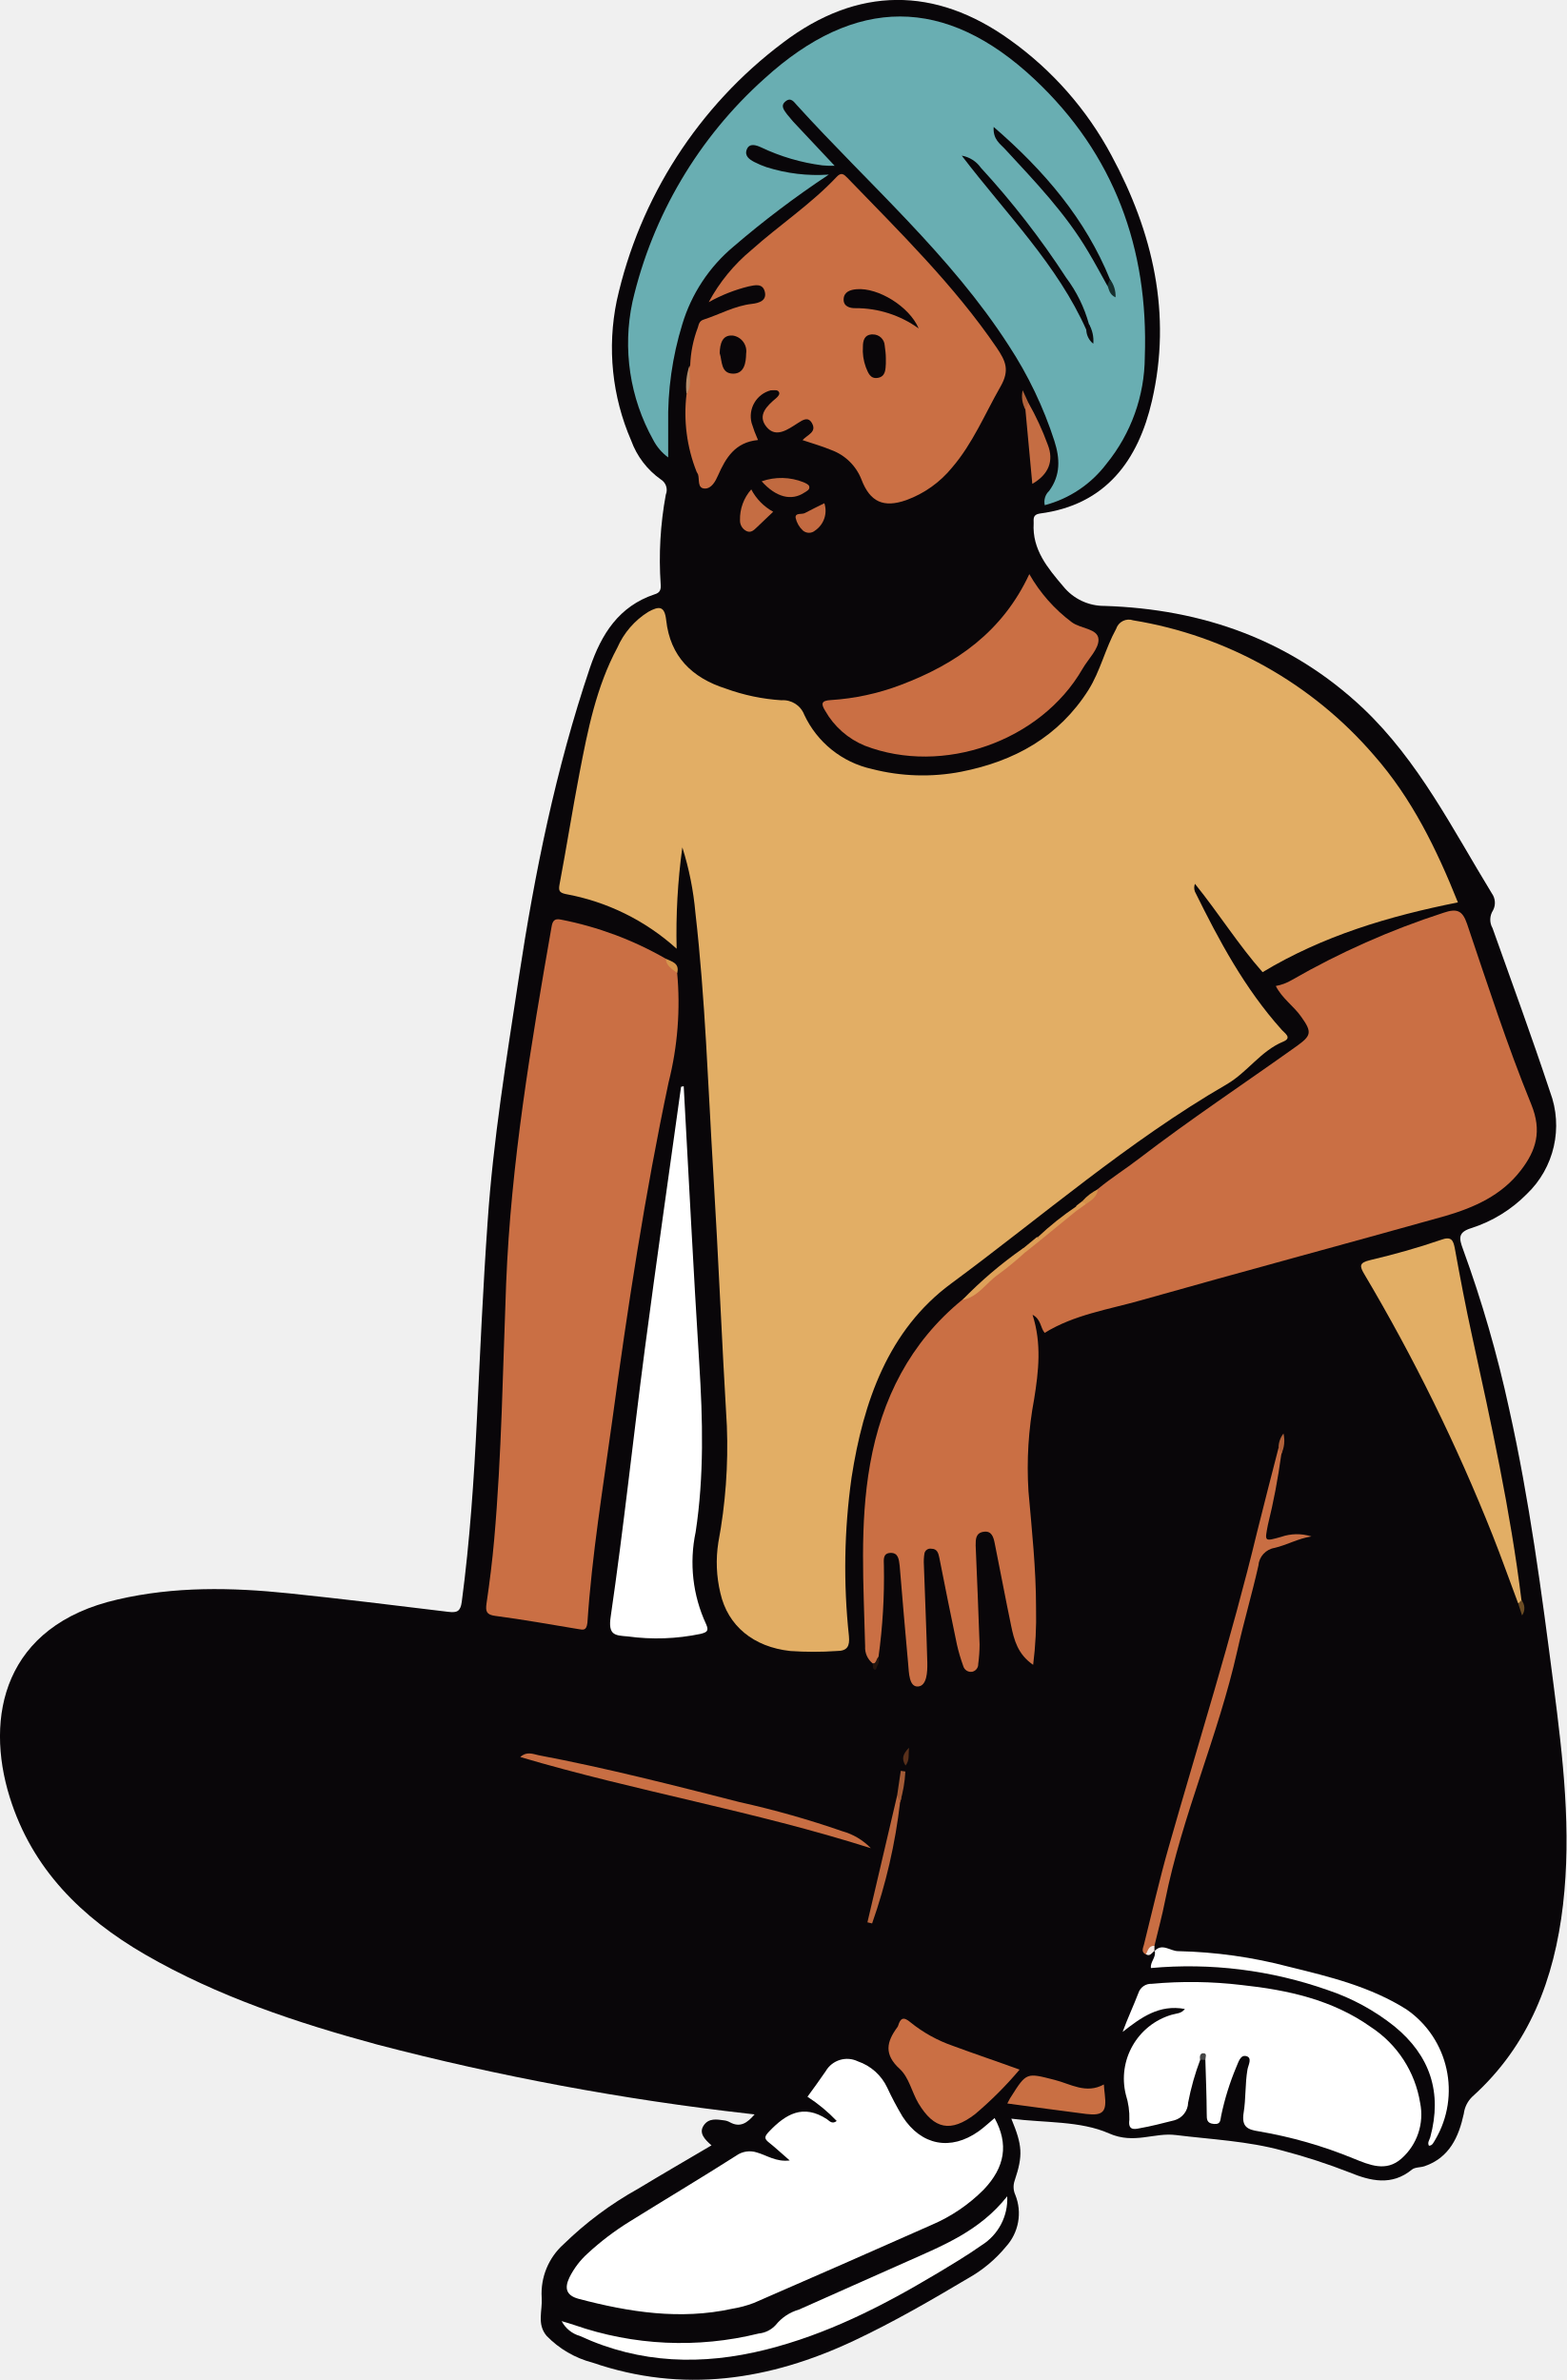
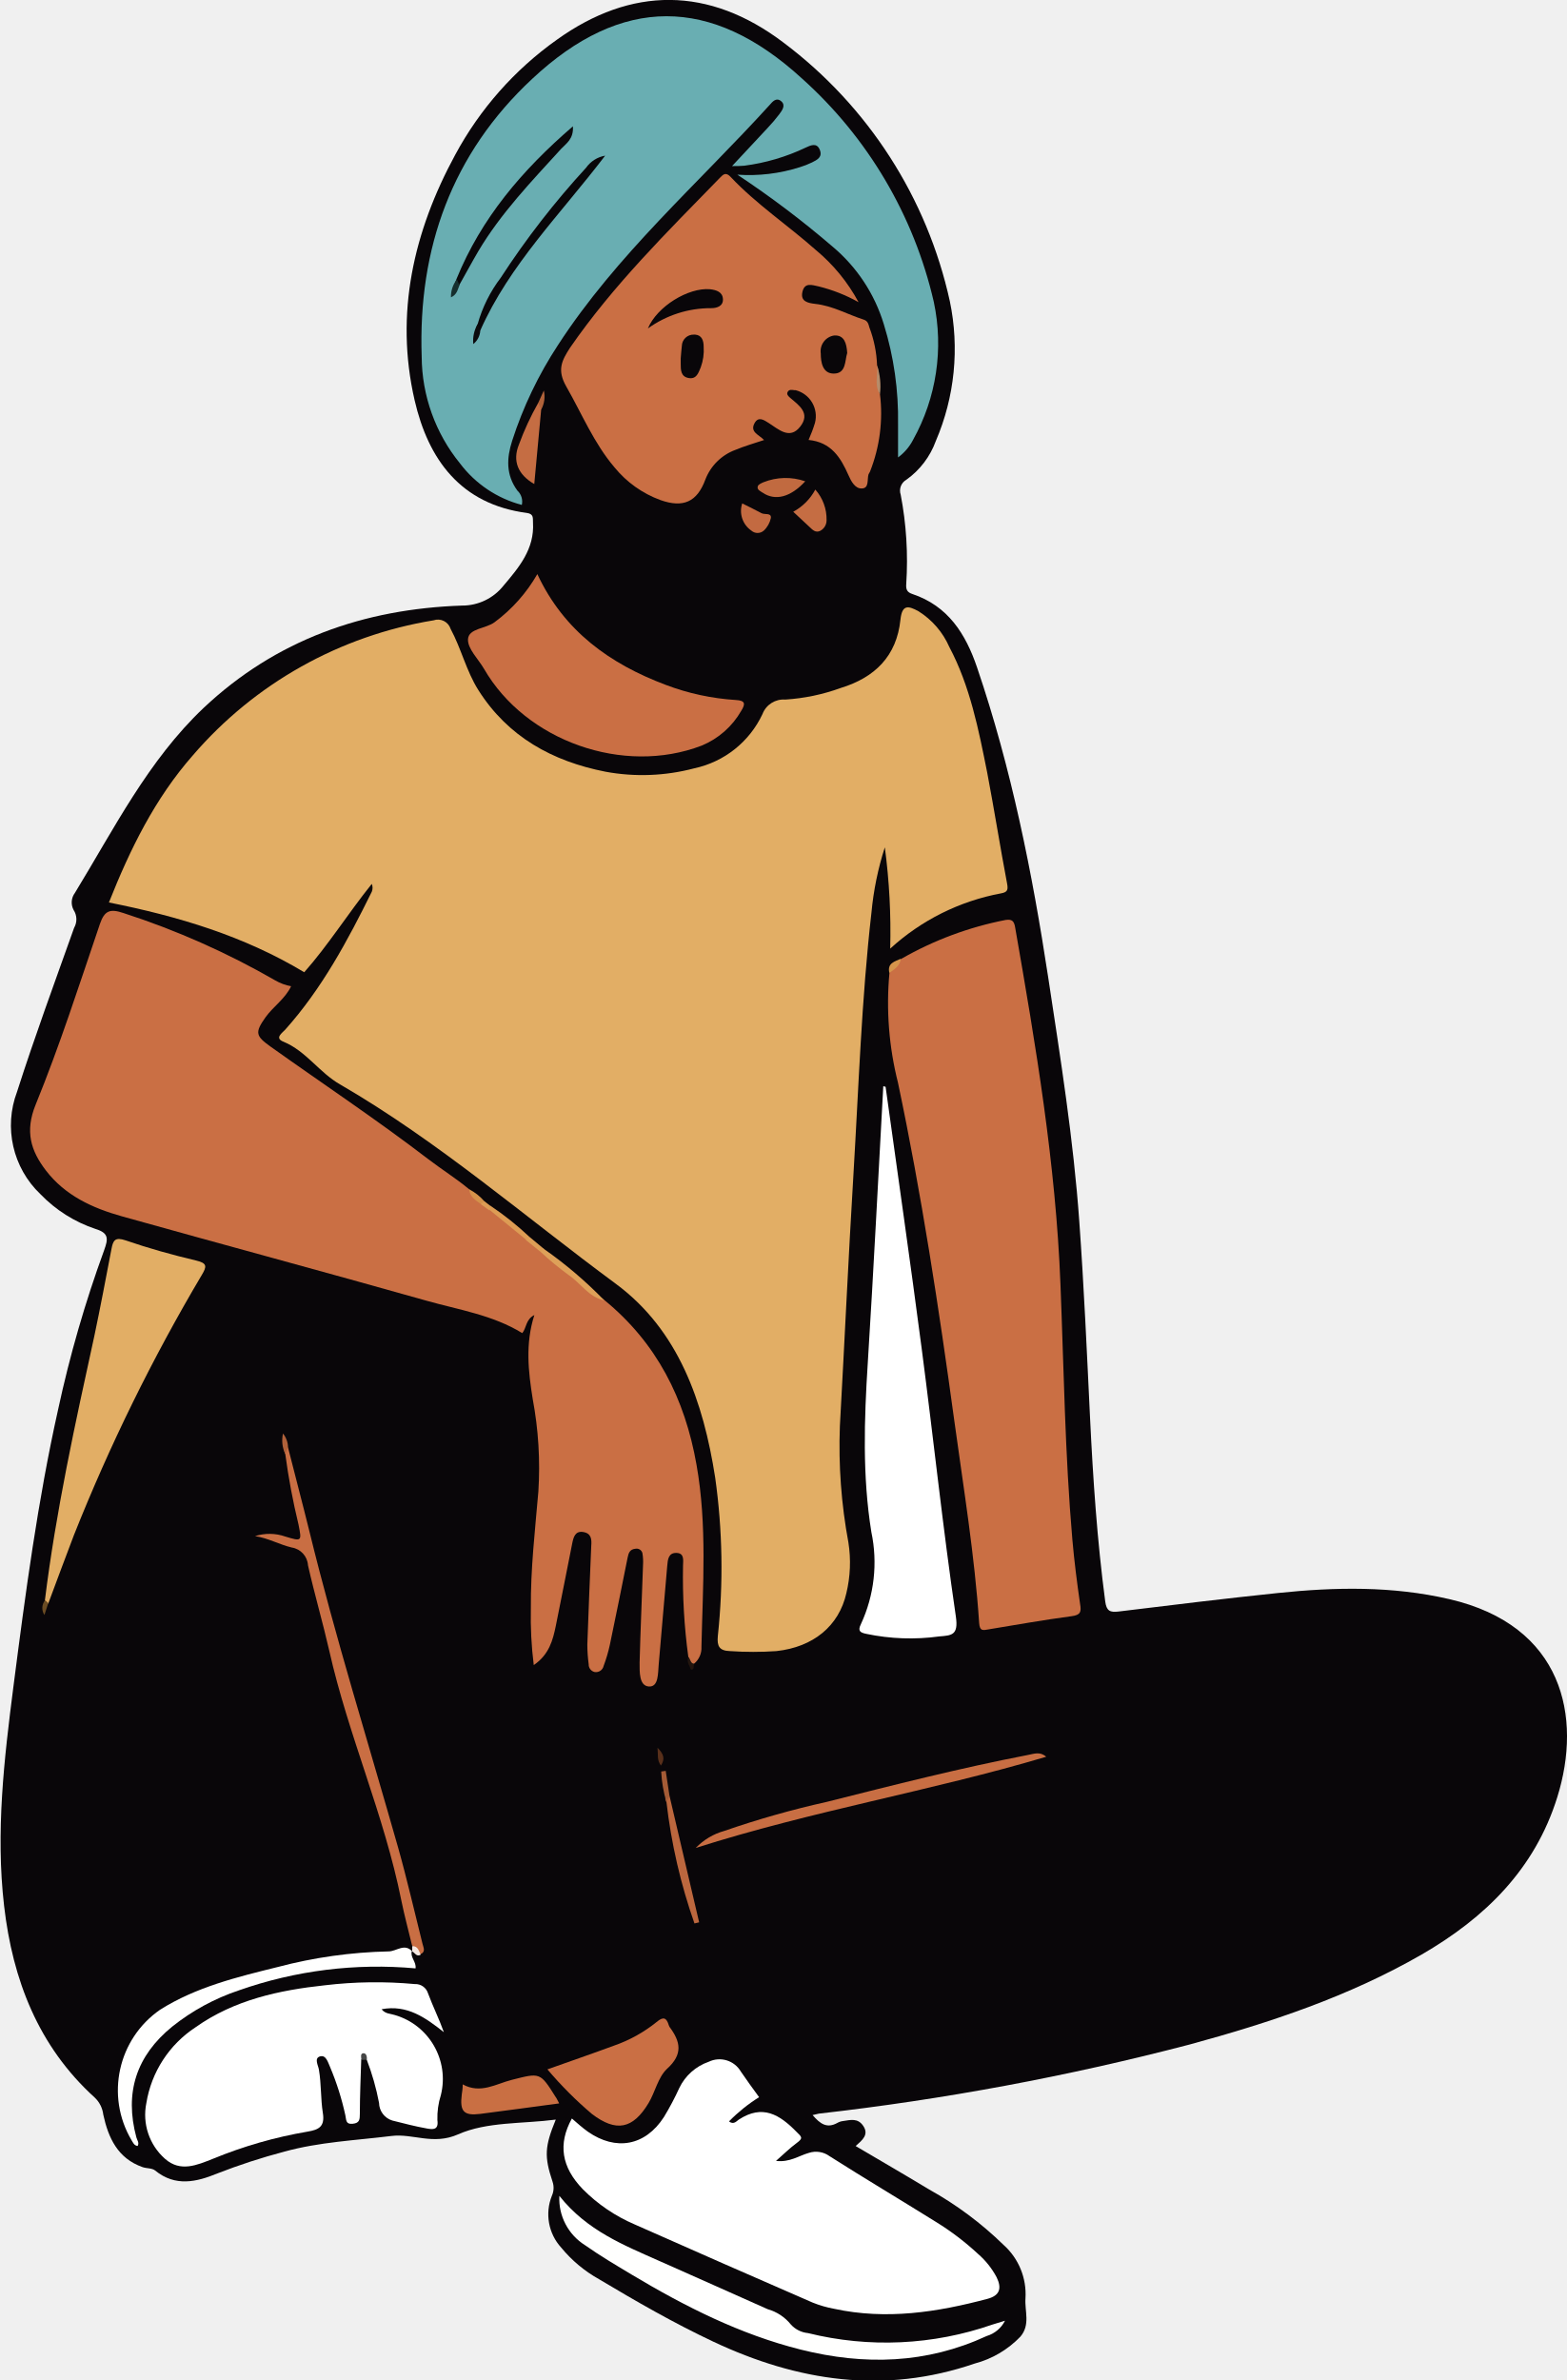
<svg xmlns="http://www.w3.org/2000/svg" id="Capa_1" data-name="Capa 1" viewBox="0 0 183.67 279.04">
  <defs>
    <style>.cls-1{fill:#090609;}.cls-2{fill:#e2ae65;}.cls-3{fill:#ca6f44;}.cls-4{fill:#69aeb2;}.cls-5{fill:#fff;}.cls-6{fill:#fffffe;}.cls-7{fill:#c96e43;}.cls-8{fill:#c86e43;}.cls-9{fill:#c96f43;}.cls-10{fill:#c56d43;}.cls-11{fill:#bc673e;}.cls-12{fill:#c16a40;}.cls-13{fill:#c36a41;}.cls-14{fill:#dea159;}.cls-15{fill:#dd9c54;}.cls-16{fill:#a45b36;}.cls-17{fill:#dd9e56;}.cls-18{fill:#d5954c;}.cls-19{fill:#d4924a;}.cls-20{fill:#59301b;}.cls-21{fill:#b68c6a;}.cls-22{fill:#b0613a;}.cls-23{fill:#6b4c23;}.cls-24{fill:#b0623a;}.cls-25{fill:#f6e9e3;}.cls-26{fill:#23150e;}.cls-27{fill:#454646;}.cls-28{fill:#0b0a0c;}.cls-29{fill:#162f2e;}</style>
  </defs>
  <g id="Grupo_35" data-name="Grupo 35">
-     <path id="Trazado_771" data-name="Trazado 771" class="cls-1" d="M88.47,247.9c-.85,1-1.69,1.59-2.9.92a1.77,1.77,0,0,0-.67-.22c-.87-.12-1.81-.29-2.4.6s.11,1.62.92,2.33c-2.94,1.73-5.8,3.39-8.63,5.1a41,41,0,0,0-8.71,6.49,7.75,7.75,0,0,0-2.57,6.26c.11,1.52-.6,3.09.58,4.49A11.54,11.54,0,0,0,69.46,277c10.6,3.64,20.76,2.09,30.66-2.57,4.61-2.17,9-4.71,13.39-7.32a15.62,15.62,0,0,0,4.43-3.7,5.8,5.8,0,0,0,1.1-6.07,2.25,2.25,0,0,1-.08-1.67c1-3,.91-4.13-.39-7.27,3.91.51,8.07.23,11.46,1.73,2.95,1.3,5.27-.13,7.83.19,4.2.52,8.44.7,12.56,1.84a71.38,71.38,0,0,1,7.82,2.55c2.45,1,4.93,1.6,7.3-.34.37-.3,1-.23,1.49-.4,2.9-1,4-3.42,4.59-6.15a3.34,3.34,0,0,1,1-2c6.67-6,9.62-13.79,10.63-22.48s0-17.2-1.1-25.76c-1.4-10.86-2.83-21.72-5.22-32.42a142.56,142.56,0,0,0-5.4-18.69c-.48-1.29-.62-2,1-2.49A16,16,0,0,0,179,140a11.14,11.14,0,0,0,2.73-12c-2.13-6.43-4.47-12.8-6.74-19.18a2,2,0,0,1,.06-2.09,1.9,1.9,0,0,0-.15-2c-4.6-7.53-8.57-15.51-15.09-21.69-8.49-8-18.8-11.63-30.3-12a6.16,6.16,0,0,1-4.85-2.29c-1.82-2.15-3.66-4.31-3.47-7.41,0-.49-.12-1,.71-1.13,7.77-1,11.56-6.27,13.16-13.22,2.35-10.16.12-19.75-4.76-28.79A39.52,39.52,0,0,0,118.4,4.67C109.66-1.6,100.56-1.64,91.8,5A51.82,51.82,0,0,0,72.31,35.26,27.27,27.27,0,0,0,74,51.65a9.58,9.58,0,0,0,3.46,4.55A1.45,1.45,0,0,1,78.06,58a42.1,42.1,0,0,0-.6,10.51c.06.65-.11,1-.71,1.17-4.19,1.4-6.24,4.66-7.58,8.6-4,11.84-6.47,24-8.35,36.39-1.44,9.5-3,19-3.65,28.58-.54,7.66-.88,15.34-1.25,23-.35,7.2-.83,14.39-1.78,21.55-.15,1.13-.55,1.3-1.57,1.18-6.22-.76-12.45-1.52-18.68-2.17-6.73-.7-13.42-.83-20.1.72C.43,190.58-1.8,201.29,1.14,210.71,3.77,219.15,9.6,224.85,17,229.15c8.52,4.92,17.78,8,27.22,10.56a309.94,309.94,0,0,0,43.46,8.1Z" />
-     <path id="Trazado_772" data-name="Trazado 772" class="cls-2" d="M79.33,111.23A73.75,73.75,0,0,1,80,99.35,35.91,35.91,0,0,1,81.53,107c1.16,10.14,1.48,20.34,2.1,30.52.6,9.89,1,19.79,1.59,29.68a61.13,61.13,0,0,1-1,13.64,15.24,15.24,0,0,0,.24,5.94c.87,3.85,3.88,6.32,8.2,6.79a39.51,39.51,0,0,0,5.44,0c1.26,0,1.54-.57,1.43-1.76a75.51,75.51,0,0,1,.31-18.58c1.38-8.87,4.29-17.29,11.66-22.73,10.69-7.89,20.76-16.67,32.32-23.37,2.43-1.41,4-3.92,6.62-5,1.11-.46.16-1-.2-1.43-4.31-4.81-7.32-10.43-10.14-16.16a1.27,1.27,0,0,1,0-.92c2.79,3.46,5.15,7.23,7.93,10.36,7.08-4.26,14.77-6.56,22.9-8.18-2.49-6.23-5.39-12.19-9.84-17.25a47.29,47.29,0,0,0-28.23-15.82,1.56,1.56,0,0,0-2,1v0c-1.28,2.32-1.85,4.94-3.25,7.17-3.48,5.49-8.69,8.36-14.92,9.58a23.83,23.83,0,0,1-10.46-.32,11.48,11.48,0,0,1-7.94-6.37,2.66,2.66,0,0,0-2.68-1.69,23.4,23.4,0,0,1-6.5-1.36c-4-1.27-6.53-3.79-7-8-.19-1.75-.85-1.69-2.11-1a9.39,9.39,0,0,0-3.62,4.19c-2.47,4.6-3.47,9.67-4.44,14.72-.83,4.32-1.51,8.65-2.33,13-.14.74-.07,1,.7,1.17A26.45,26.45,0,0,1,79.33,111.23Z" />
-     <path id="Trazado_773" data-name="Trazado 773" class="cls-3" d="M103,194.26a68.32,68.32,0,0,0,.63-10.7c0-.6-.18-1.45.76-1.49s1,.77,1.09,1.5c.33,3.86.64,7.71,1,11.56.09,1,.1,2.67,1.15,2.6s1.11-1.72,1.09-2.8c-.1-3.81-.27-7.62-.4-11.43a6,6,0,0,1,.07-1.4.7.7,0,0,1,.81-.52c.67,0,.82.5.93,1.06q1,5.09,2.06,10.16a20.7,20.7,0,0,0,.74,2.52A.93.93,0,0,0,114,196a.9.9,0,0,0,.69-.91,17.47,17.47,0,0,0,.16-2.28c-.13-3.86-.3-7.73-.46-11.6,0-.76,0-1.48.94-1.62s1.15.64,1.29,1.33c.65,3.21,1.25,6.44,1.92,9.65.35,1.7.78,3.38,2.59,4.62a45,45,0,0,0,.34-6.66c0-4.58-.49-9.13-.89-13.69a43.71,43.71,0,0,1,.67-10.83c.52-3.24.89-6.49-.19-9.86,1,.52.91,1.52,1.42,2.12,3.45-2.13,7.45-2.73,11.26-3.81,11.88-3.36,23.81-6.56,35.7-9.89,3.42-1,6.63-2.43,8.87-5.36,1.79-2.32,2.5-4.59,1.22-7.73-2.83-6.93-5.13-14.08-7.53-21.17-.55-1.62-1.23-1.81-2.77-1.29a93.32,93.32,0,0,0-17.79,7.89,5.57,5.57,0,0,1-1.86.69c.74,1.48,2.13,2.37,3,3.64,1.3,1.82,1.14,2.2-.62,3.46-6.14,4.38-12.43,8.55-18.43,13.15-1.57,1.21-3.27,2.27-4.81,3.55a5.35,5.35,0,0,1-1.53,1.47c-.42.24-.68.67-1.11.9a47.52,47.52,0,0,0-4.17,3.33c-.64.48-1.23,1-1.87,1.5-2.49,1.83-4.69,4-7.22,5.79-6.11,5-9.45,11.6-10.81,19.28-1.26,7.09-.75,14.22-.58,21.35a2.38,2.38,0,0,0,.88,2C103,195.2,102.74,194.52,103,194.26Z" />
-     <path id="Trazado_774" data-name="Trazado 774" class="cls-4" d="M97.86,19.44,93.69,15a19,19,0,0,1-1.4-1.58c-.32-.45-.85-1-.2-1.53s1,.08,1.33.43c8.41,9.27,18,17.56,24.84,28.18a46.36,46.36,0,0,1,5.36,11.2c.66,2.06.74,4-.61,5.85a1.76,1.76,0,0,0-.52,1.68,13.33,13.33,0,0,0,7.25-4.87,20,20,0,0,0,4.48-12.5c.45-12.72-3.6-23.81-12.93-32.57-10.46-9.81-21-9.78-31.66-.08A50.36,50.36,0,0,0,74.15,35.39a23.25,23.25,0,0,0,2.43,16.18,5.92,5.92,0,0,0,1.76,2.06c0-1.39,0-2.63,0-3.86A37.52,37.52,0,0,1,80,38a19,19,0,0,1,6-9.09,112,112,0,0,1,11.17-8.44,19.62,19.62,0,0,1-7.3-.87A10.14,10.14,0,0,1,88.45,19c-.58-.3-1.2-.72-.89-1.49s1.11-.49,1.66-.24a23.8,23.8,0,0,0,7.2,2.12A13.11,13.11,0,0,0,97.86,19.44Z" />
-     <path id="Trazado_775" data-name="Trazado 775" class="cls-3" d="M78.05,112.4a40,40,0,0,0-12.27-4.58c-.79-.17-1,.16-1.12.88-2.42,13.85-4.76,27.7-5.32,41.8-.39,10-.52,20.05-1.4,30-.22,2.51-.53,5-.9,7.5-.13.93,0,1.31,1,1.45,3.25.43,6.48,1,9.71,1.54.62.1,1,.24,1.12-.73.53-8,1.83-15.82,2.91-23.7,1.81-13.29,3.83-26.55,6.61-39.67a38.14,38.14,0,0,0,1-12.86C79.17,113.33,78.48,113,78.05,112.4Z" />
-     <path id="Trazado_776" data-name="Trazado 776" class="cls-3" d="M80.49,46.22a18.67,18.67,0,0,0,1.18,9.09,3.07,3.07,0,0,1,.17.31c.19.61-.11,1.65.81,1.66.77,0,1.23-.84,1.54-1.55.91-2.06,2-3.88,4.68-4.14a17.35,17.35,0,0,1-.75-2,3.14,3.14,0,0,1,2.26-3.83l.13,0c.3,0,.63-.08.8.18s-.07.52-.3.73c-1.07.9-2.26,2-1.15,3.37s2.53.3,3.69-.44c.58-.37,1.19-.78,1.64,0,.61,1.06-.52,1.36-1.1,2,1.16.39,2.29.71,3.37,1.16A6,6,0,0,1,101,56.22c1,2.63,2.59,3.36,5.27,2.41a12.41,12.41,0,0,0,5.37-3.83c2.43-2.84,3.83-6.27,5.66-9.47,1.11-1.93.61-3-.45-4.57-5-7.33-11.36-13.55-17.51-19.92-.41-.42-.71-.68-1.25-.1-3,3.19-6.73,5.66-10,8.58a20.63,20.63,0,0,0-5,6.11,18.72,18.72,0,0,1,4.68-1.85c.74-.15,1.65-.4,1.9.63s-.66,1.32-1.52,1.42c-2,.22-3.77,1.23-5.65,1.84-.52.16-.57.56-.68.92a13.89,13.89,0,0,0-.9,4.45C80.41,43.94,81,45.13,80.49,46.22Z" />
-     <path id="Trazado_777" data-name="Trazado 777" class="cls-5" d="M116.61,248.33c-.63.52-1.21,1.08-1.87,1.55-3.27,2.32-6.72,1.68-8.92-1.72a36.81,36.81,0,0,1-1.8-3.4,5.91,5.91,0,0,0-3.44-3.08,2.9,2.9,0,0,0-3.77,1.15c-.68,1-1.41,2-2.14,3a19,19,0,0,1,3.43,2.84c-.56.45-.92-.07-1.15-.21-2.79-1.82-4.83-.6-6.78,1.45-.56.59-.6.83,0,1.3s1.49,1.28,2.42,2.09c-1.61.2-2.68-.61-3.86-.94a2.71,2.71,0,0,0-2.42.38c-4.14,2.64-8.36,5.15-12.53,7.75a32.17,32.17,0,0,0-4.89,3.72A9.46,9.46,0,0,0,66.77,267c-.6,1.24-.42,2.12,1.06,2.52,5.94,1.57,11.92,2.5,18,1.17A13,13,0,0,0,88.4,270q10.45-4.54,20.86-9.16a19.2,19.2,0,0,0,6.07-4.12C117.85,254.08,118.27,251.37,116.61,248.33Z" />
-     <path id="Trazado_778" data-name="Trazado 778" class="cls-5" d="M141.32,241.51c.06,2.11.15,4.21.16,6.32,0,.66,0,1.12.85,1.19s.73-.52.85-1a31.41,31.41,0,0,1,1.77-5.68c.25-.54.46-1.47,1.18-1.27s.22,1.05.13,1.55c-.29,1.69-.18,3.4-.45,5.07s.45,2,1.8,2.2a52.2,52.2,0,0,1,11.1,3.19c1.86.75,3.8,1.6,5.6,0a6.88,6.88,0,0,0,2.19-6.54,13.11,13.11,0,0,0-5.77-8.88c-4.53-3.22-9.78-4.35-15.17-4.93a50.08,50.08,0,0,0-10.53-.14,1.56,1.56,0,0,0-1.56,1.08c-.58,1.51-1.28,3-1.85,4.56,2.14-1.67,4.27-3.26,7.3-2.69-.43.56-1,.51-1.56.68A7.81,7.81,0,0,0,132,245.6a8.84,8.84,0,0,1,.41,2.93c-.17,1.22.53,1.14,1.18,1,1.38-.24,2.74-.6,4.1-.94a2.21,2.21,0,0,0,1.61-2.07,30.42,30.42,0,0,1,1.43-5.06C140.92,241.22,141.12,241.18,141.32,241.51Z" />
-     <path id="Trazado_779" data-name="Trazado 779" class="cls-5" d="M79.85,127.42c-1.42,10.25-2.9,20.5-4.25,30.76-1.37,10.45-2.48,20.94-4,31.36-.33,2.2.51,2.2,2,2.32a25.06,25.06,0,0,0,8.55-.3c.72-.19,1-.33.63-1.15a17.2,17.2,0,0,1-1.22-10.79c1-6.57.84-13.19.42-19.81-.68-10.82-1.22-21.64-1.82-32.46Z" />
-     <path id="Trazado_780" data-name="Trazado 780" class="cls-3" d="M120.68,67.31c-3.13,6.73-8.53,10.53-15.09,13a28,28,0,0,1-8.2,1.77c-1.11.06-1.15.44-.64,1.26a9.47,9.47,0,0,0,4.65,4.09c9.14,3.52,20.61-.51,25.51-9,.67-1.17,1.94-2.36,1.88-3.48-.07-1.27-2.08-1.22-3.13-2A18.41,18.41,0,0,1,120.68,67.31Z" />
-     <path id="Trazado_781" data-name="Trazado 781" class="cls-2" d="M178.38,187.61c-1.29-10.48-3.56-20.77-5.81-31.07-.74-3.37-1.38-6.76-2-10.16-.19-1-.41-1.47-1.67-1-2.7.93-5.48,1.7-8.26,2.36-1.3.31-1.26.69-.66,1.69a217.07,217.07,0,0,1,15,30.52c1.06,2.66,2,5.36,3,8C178.34,188.06,178.48,188,178.38,187.61Z" />
-     <path id="Trazado_782" data-name="Trazado 782" class="cls-6" d="M118.09,257.5c-3.23,4.09-7.56,5.78-11.77,7.66s-8.44,3.74-12.66,5.63a5.36,5.36,0,0,0-2.71,1.8,3.11,3.11,0,0,1-2,1,38,38,0,0,1-21.63-1c-.43-.15-.87-.27-1.47-.45A3.5,3.5,0,0,0,68,273.88c7.06,3.27,14.35,3.46,21.79,1.6,7.11-1.78,13.56-5.05,19.81-8.78,1.85-1.11,3.72-2.21,5.49-3.46A6.4,6.4,0,0,0,118.09,257.5Z" />
-     <path id="Trazado_783" data-name="Trazado 783" class="cls-3" d="M119.54,242.65c-2.75-1-5.29-1.85-7.8-2.78a16.49,16.49,0,0,1-5-2.77c-.81-.69-1.17-.5-1.44.4a.48.48,0,0,1-.08.16c-1.28,1.73-1.62,3.21.3,4.94,1.06,1,1.38,2.67,2.16,4,1.84,3.06,3.8,3.44,6.63,1.28A44,44,0,0,0,119.54,242.65Z" />
-     <path id="Trazado_784" data-name="Trazado 784" class="cls-6" d="M135.38,228.74c.2.75-.55,1.27-.44,2a49,49,0,0,1,20.72,2.58,25.53,25.53,0,0,1,7.82,4.25c4.19,3.43,5.63,7.76,4.21,13-.09.33-.36.62-.16,1,.43,0,.54-.4.73-.68a11.49,11.49,0,0,0-3.36-15.3c-4.23-2.67-9-3.83-13.78-5a55.55,55.55,0,0,0-13-1.83c-.92,0-1.86-1-2.77,0Z" />
-     <path id="Trazado_785" data-name="Trazado 785" class="cls-7" d="M135.35,228.13c.42-1.76.9-3.51,1.25-5.29,2-10,6.23-19.34,8.46-29.28.75-3.36,1.73-6.67,2.48-10a2.27,2.27,0,0,1,1.9-2.08c1.45-.34,2.8-1.12,4.32-1.34a5.63,5.63,0,0,0-3.56.05c-2,.56-1.92.55-1.55-1.4a77.56,77.56,0,0,0,1.57-8.26c.08-.34.34-.75-.32-.78-.84,3.29-1.7,6.56-2.51,9.85-3,12.45-6.88,24.68-10.38,37-1.07,3.75-1.93,7.57-2.88,11.35-.1.42-.4.92.23,1.2C134.82,228.92,135,228.46,135.35,228.13Z" />
-     <path id="Trazado_786" data-name="Trazado 786" class="cls-8" d="M61,206c13.5,4,27.4,6.33,41.1,10.69a7.41,7.41,0,0,0-3.37-2,108.06,108.06,0,0,0-12-3.4c-7.83-2-15.65-4-23.58-5.5C62.45,205.63,61.73,205.32,61,206Z" />
-     <path id="Trazado_787" data-name="Trazado 787" class="cls-9" d="M118.1,246.62c3.23.43,6.24.85,9.25,1.23,2,.24,2.42-.28,2.18-2.28-.05-.34-.07-.69-.11-1.18-2.09,1.15-3.9-.06-5.75-.53-3.33-.85-3.31-.92-5.15,2C118.41,246,118.31,246.24,118.1,246.62Z" />
-     <path id="Trazado_788" data-name="Trazado 788" class="cls-10" d="M120.22,48l.81,8.73c1.92-1.1,2.56-2.7,1.81-4.6a32.61,32.61,0,0,0-2.27-4.91C119.89,47.25,120.14,47.67,120.22,48Z" />
-     <path id="Trazado_789" data-name="Trazado 789" class="cls-11" d="M105.18,210.53l-3.48,14.85.55.13a65.43,65.43,0,0,0,3.28-14.21C105.64,210.94,105.85,210.53,105.18,210.53Z" />
-     <path id="Trazado_790" data-name="Trazado 790" class="cls-10" d="M90.65,60a6.36,6.36,0,0,1-2.57-2.62A5.24,5.24,0,0,0,86.76,61a1.37,1.37,0,0,0,.77,1.27c.53.24.87-.13,1.21-.45Z" />
-     <path id="Trazado_791" data-name="Trazado 791" class="cls-12" d="M89.3,56.43c1.68,1.88,3.49,2.33,5,1.33.28-.18.7-.35.57-.76-.07-.2-.41-.35-.66-.46A7,7,0,0,0,89.3,56.43Z" />
-     <path id="Trazado_792" data-name="Trazado 792" class="cls-13" d="M96.65,59c-.84.42-1.57.77-2.28,1.15-.37.2-1.15-.08-1.09.56a2.89,2.89,0,0,0,.84,1.48,1.1,1.1,0,0,0,1.46,0A2.8,2.8,0,0,0,96.65,59Z" />
-     <path id="Trazado_793" data-name="Trazado 793" class="cls-14" d="M112.82,152.42c1.85-.34,2.78-2,4.22-3a35.5,35.5,0,0,0,3.22-2.66c.06-.31,0-.49-.38-.36A49.19,49.19,0,0,0,112.82,152.42Z" />
-     <path id="Trazado_794" data-name="Trazado 794" class="cls-15" d="M122,145.39l4.25-3.47a.37.37,0,0,0,0-.52l0,0a35.09,35.09,0,0,0-4.58,3.65C121.66,145.25,121.88,145.28,122,145.39Z" />
-     <path id="Trazado_795" data-name="Trazado 795" class="cls-16" d="M105.18,210.53l.35.77a15.69,15.69,0,0,0,.62-3.6l-.54-.08Z" />
-     <path id="Trazado_796" data-name="Trazado 796" class="cls-17" d="M122,145.39l-.41-.37-1.73,1.42.38.36Z" />
-     <path id="Trazado_797" data-name="Trazado 797" class="cls-18" d="M78.05,112.4c.08.85.74,1.23,1.35,1.67C79.69,112.91,78.76,112.74,78.05,112.4Z" />
-     <path id="Trazado_798" data-name="Trazado 798" class="cls-19" d="M127.3,141.18c.65-.44,1.33-.85,1.42-1.75a6,6,0,0,0-1.81,1.38C127,141,127.16,141.06,127.3,141.18Z" />
-     <path id="Trazado_799" data-name="Trazado 799" class="cls-20" d="M106.57,204.91c-.74.78-.89,1.3-.4,2.09C106.67,206.35,106.49,205.78,106.57,204.91Z" />
-     <path id="Trazado_800" data-name="Trazado 800" class="cls-21" d="M80.49,46.22c.71-1.06.23-2.25.35-3.37A7.69,7.69,0,0,0,80.49,46.22Z" />
-     <path id="Trazado_801" data-name="Trazado 801" class="cls-22" d="M149.9,169.71l.32.77a3.64,3.64,0,0,0,.26-2.41A2.71,2.71,0,0,0,149.9,169.71Z" />
-     <path id="Trazado_802" data-name="Trazado 802" class="cls-23" d="M178.38,187.61,178,188l.45,1.4A1.46,1.46,0,0,0,178.38,187.61Z" />
-     <path id="Trazado_803" data-name="Trazado 803" class="cls-24" d="M120.22,48l.35-.78-.67-1.46A3.18,3.18,0,0,0,120.22,48Z" />
-     <path id="Trazado_804" data-name="Trazado 804" class="cls-25" d="M135.35,228.13c-.71,0-.75.57-1,1,.5.3.7-.2,1-.38l0,0Z" />
-     <path id="Trazado_805" data-name="Trazado 805" class="cls-26" d="M103,194.26c-.28.22-.23.73-.67.82,0,.21,0,.53.12.62.32.22.29-.19.38-.33A1.32,1.32,0,0,0,103,194.26Z" />
-     <path id="Trazado_806" data-name="Trazado 806" class="cls-27" d="M141.32,241.51c0-.3.24-.75-.2-.78s-.48.39-.42.76Z" />
-     <path id="Trazado_807" data-name="Trazado 807" class="cls-15" d="M127.3,141.18l-.39-.37-.72.56c0,.19,0,.37.08.55Z" />
-     <path id="Trazado_808" data-name="Trazado 808" class="cls-1" d="M130.14,32.76c-2.89-7.09-7.67-12.71-13.64-17.88-.1,1.5.8,2,1.37,2.64,3.5,3.79,7.07,7.5,9.72,12,.78,1.3,1.5,2.65,2.25,4C130.49,33.46,130.28,33.09,130.14,32.76Z" />
-     <path id="Trazado_809" data-name="Trazado 809" class="cls-1" d="M127.67,38A16.25,16.25,0,0,0,125,32.56a97.73,97.73,0,0,0-10-12.89,3.47,3.47,0,0,0-2.24-1.42c5.24,6.87,11.23,12.8,14.64,20.5C128,38.74,127.85,38.4,127.67,38Z" />
-     <path id="Trazado_810" data-name="Trazado 810" class="cls-28" d="M127.67,38l-.31.71a2.17,2.17,0,0,0,.82,1.59A3.85,3.85,0,0,0,127.67,38Z" />
-     <path id="Trazado_811" data-name="Trazado 811" class="cls-29" d="M130.14,32.75l-.3.69c.18.53.26,1.12.95,1.42A3.21,3.21,0,0,0,130.14,32.75Z" />
-     <path id="Trazado_812" data-name="Trazado 812" class="cls-1" d="M107.71,38.51c-1.09-2.58-4.77-4.82-7.28-4.6-.74.06-1.48.3-1.52,1.16s.74,1.07,1.36,1.06A12.58,12.58,0,0,1,107.71,38.51Z" />
-     <path id="Trazado_813" data-name="Trazado 813" class="cls-1" d="M84.38,41.4c.3.9.1,2.4,1.58,2.41,1.32,0,1.5-1.32,1.52-2.35a1.86,1.86,0,0,0-1.57-2.12h-.06C84.7,39.27,84.41,40.27,84.38,41.4Z" />
-     <path id="Trazado_814" data-name="Trazado 814" class="cls-1" d="M103.86,42c0-.53-.07-1-.13-1.46a1.38,1.38,0,0,0-1.41-1.33h-.15c-.8.06-1,.71-1,1.42a5.81,5.81,0,0,0,.34,2.41c.27.66.51,1.42,1.42,1.26s.89-1,.93-1.67C103.87,42.42,103.86,42.18,103.86,42Z" />
+     <path id="Trazado_771" data-name="Trazado 771" class="cls-1" d="M96,247.81a309.4,309.4,0,0,0,43.46-8.1c9.45-2.57,18.7-5.64,27.23-10.56,7.43-4.3,13.26-10,15.89-18.44,2.94-9.42.7-20.13-12.65-23.22-6.68-1.55-13.38-1.42-20.1-.72-6.24.65-12.46,1.41-18.68,2.17-1,.12-1.42-.05-1.57-1.18-.95-7.16-1.43-14.35-1.78-21.55-.37-7.67-.71-15.35-1.26-23-.68-9.59-2.2-19.08-3.64-28.58-1.88-12.34-4.32-24.55-8.35-36.39-1.34-3.94-3.4-7.2-7.59-8.6-.6-.2-.76-.52-.71-1.17A41.18,41.18,0,0,0,105.6,58a1.47,1.47,0,0,1,.66-1.75,9.58,9.58,0,0,0,3.46-4.55,27.34,27.34,0,0,0,1.64-16.39A51.82,51.82,0,0,0,91.87,5C83.11-1.64,74-1.6,65.27,4.67A39.52,39.52,0,0,0,53.38,18.13c-4.89,9-7.11,18.63-4.77,28.79,1.6,6.95,5.4,12.2,13.16,13.22.84.11.69.64.72,1.13.19,3.1-1.65,5.26-3.47,7.41A6.16,6.16,0,0,1,54.17,71c-11.5.39-21.81,4-30.3,12-6.52,6.18-10.49,14.16-15.09,21.69a1.86,1.86,0,0,0-.15,2,2,2,0,0,1,.06,2.09C6.42,115.16,4.07,121.53,2,128a11.14,11.14,0,0,0,2.73,12,16,16,0,0,0,6.48,4.09c1.6.49,1.46,1.2,1,2.49a141,141,0,0,0-5.4,18.69c-2.39,10.7-3.83,21.56-5.23,32.42-1.1,8.56-2.1,17.11-1.1,25.76s4,16.47,10.63,22.48a3.29,3.29,0,0,1,1,2c.59,2.73,1.7,5.13,4.6,6.15.48.17,1.12.1,1.48.4,2.38,1.94,4.86,1.34,7.3.34a72.25,72.25,0,0,1,7.83-2.55c4.12-1.14,8.36-1.32,12.56-1.84,2.55-.32,4.88,1.11,7.83-.19,3.38-1.5,7.55-1.22,11.45-1.73-1.29,3.14-1.37,4.31-.38,7.27a2.25,2.25,0,0,1-.08,1.67,5.8,5.8,0,0,0,1.1,6.07,15.49,15.49,0,0,0,4.43,3.7c4.37,2.61,8.78,5.15,13.39,7.32,9.9,4.66,20.06,6.21,30.66,2.57a11.46,11.46,0,0,0,5.36-3.16c1.19-1.4.48-3,.59-4.49a7.75,7.75,0,0,0-2.57-6.26,41,41,0,0,0-8.71-6.49c-2.83-1.71-5.7-3.37-8.63-5.1.8-.71,1.56-1.33.91-2.33s-1.52-.72-2.4-.6a1.78,1.78,0,0,0-.66.22c-1.21.67-2,.13-2.9-.92Z" transform="translate(0 0)" />
+     <path id="Trazado_772" data-name="Trazado 772" class="cls-2" d="M117.37,104.74c.77-.14.84-.43.7-1.17-.82-4.32-1.5-8.65-2.33-13-1-5-2-10.12-4.44-14.72a9.39,9.39,0,0,0-3.62-4.19c-1.26-.69-1.92-.75-2.11,1-.44,4.26-3,6.78-7,8a23.32,23.32,0,0,1-6.5,1.36,2.64,2.64,0,0,0-2.67,1.69,11.48,11.48,0,0,1-8,6.37A23.78,23.78,0,0,1,71,90.48c-6.23-1.22-11.45-4.09-14.92-9.58-1.41-2.23-2-4.85-3.25-7.17v0a1.56,1.56,0,0,0-2-1A47.26,47.26,0,0,0,22.61,88.56c-4.45,5.06-7.36,11-9.84,17.25,8.12,1.62,15.82,3.92,22.9,8.18,2.78-3.13,5.14-6.9,7.92-10.36a1.22,1.22,0,0,1,0,.92c-2.83,5.73-5.84,11.35-10.14,16.16-.36.4-1.31,1-.2,1.43,2.66,1.11,4.19,3.62,6.62,5,11.55,6.7,21.63,15.48,32.32,23.37,7.37,5.44,10.28,13.86,11.66,22.73a75.51,75.51,0,0,1,.31,18.58c-.11,1.19.17,1.72,1.43,1.76a39.51,39.51,0,0,0,5.44,0c4.32-.47,7.33-2.94,8.2-6.79a15.24,15.24,0,0,0,.24-5.94,61.73,61.73,0,0,1-1-13.64c.55-9.89,1-19.79,1.6-29.68.61-10.18.94-20.38,2.1-30.52a35.91,35.91,0,0,1,1.57-7.67,74.92,74.92,0,0,1,.63,11.88A26.4,26.4,0,0,1,117.37,104.74Z" transform="translate(0 0)" />
+     <path id="Trazado_773" data-name="Trazado 773" class="cls-3" d="M81.36,195.07a2.38,2.38,0,0,0,.88-2c.16-7.13.68-14.26-.58-21.35C80.3,164,77,157.44,70.85,152.42c-2.53-1.78-4.74-4-7.22-5.79-.65-.48-1.24-1-1.87-1.5a46.22,46.22,0,0,0-4.18-3.33c-.42-.23-.68-.66-1.1-.9A5.35,5.35,0,0,1,55,139.43c-1.54-1.28-3.24-2.34-4.82-3.55-6-4.6-12.28-8.77-18.43-13.15-1.76-1.26-1.91-1.64-.62-3.46.91-1.27,2.3-2.16,3-3.64a5.7,5.7,0,0,1-1.87-.69,93,93,0,0,0-17.78-7.89c-1.55-.52-2.22-.33-2.77,1.29-2.41,7.09-4.7,14.24-7.53,21.17-1.28,3.14-.57,5.41,1.21,7.73,2.25,2.93,5.45,4.4,8.88,5.36,11.89,3.33,23.82,6.53,35.7,9.89,3.81,1.08,7.81,1.68,11.26,3.81.51-.6.39-1.6,1.42-2.12-1.08,3.37-.71,6.62-.19,9.86a43.7,43.7,0,0,1,.66,10.83c-.39,4.56-.92,9.11-.88,13.69a45,45,0,0,0,.34,6.66c1.81-1.24,2.24-2.92,2.59-4.62.66-3.21,1.27-6.44,1.92-9.65.14-.69.33-1.49,1.29-1.33s1,.86.94,1.62c-.16,3.87-.33,7.74-.46,11.6a17.47,17.47,0,0,0,.16,2.28.9.9,0,0,0,.68.91.92.92,0,0,0,1.07-.71,17.66,17.66,0,0,0,.74-2.52c.71-3.38,1.39-6.77,2.07-10.16.11-.56.26-1,.93-1.06a.7.7,0,0,1,.81.52,6,6,0,0,1,.07,1.4c-.13,3.81-.3,7.62-.4,11.43,0,1.08-.07,2.73,1.09,2.8s1.05-1.57,1.15-2.6c.34-3.85.66-7.7,1-11.56.06-.73.14-1.53,1.09-1.5s.77.89.76,1.49a69.55,69.55,0,0,0,.62,10.7C80.93,194.52,80.66,195.2,81.36,195.07Z" transform="translate(0 0)" />
+     <path id="Trazado_774" data-name="Trazado 774" class="cls-4" d="M87.25,19.43a23.8,23.8,0,0,0,7.2-2.12c.55-.25,1.3-.64,1.66.24s-.31,1.19-.9,1.49a9.6,9.6,0,0,1-1.46.57,19.64,19.64,0,0,1-7.3.87,112,112,0,0,1,11.17,8.44,19.08,19.08,0,0,1,6,9.09,37.52,37.52,0,0,1,1.67,11.76c0,1.23,0,2.47,0,3.86a5.92,5.92,0,0,0,1.76-2.06,23.25,23.25,0,0,0,2.43-16.18A50.31,50.31,0,0,0,94,9.18C83.4-.52,72.84-.55,62.38,9.26,53,18,49,29.11,49.44,41.83a20,20,0,0,0,4.49,12.5,13.33,13.33,0,0,0,7.25,4.87,1.76,1.76,0,0,0-.52-1.68c-1.35-1.85-1.27-3.79-.61-5.85a46.36,46.36,0,0,1,5.36-11.2C72.3,29.85,81.83,21.56,90.25,12.29c.31-.35.75-.91,1.33-.43s.12,1.08-.21,1.53A18.92,18.92,0,0,1,90,15l-4.17,4.47A13.15,13.15,0,0,0,87.25,19.43Z" transform="translate(0 0)" />
+     <path id="Trazado_775" data-name="Trazado 775" class="cls-3" d="M104.28,114.07a38.14,38.14,0,0,0,1,12.86c2.77,13.12,4.79,26.38,6.61,39.67,1.08,7.88,2.38,15.75,2.91,23.7.07,1,.5.83,1.12.73,3.23-.53,6.46-1.11,9.71-1.54,1.08-.14,1.16-.52,1-1.45-.36-2.49-.68-5-.9-7.5-.87-10-1-20-1.4-30-.55-14.1-2.89-27.95-5.31-41.8-.12-.72-.34-1-1.12-.88a39.89,39.89,0,0,0-12.27,4.58C105.19,113,104.5,113.33,104.28,114.07Z" transform="translate(0 0)" />
+     <path id="Trazado_776" data-name="Trazado 776" class="cls-3" d="M102.83,42.84a13.89,13.89,0,0,0-.9-4.45c-.11-.36-.16-.76-.68-.92-1.89-.61-3.64-1.62-5.66-1.84-.85-.1-1.78-.27-1.51-1.42s1.15-.78,1.9-.63a18.72,18.72,0,0,1,4.68,1.85,20.63,20.63,0,0,0-5-6.11c-3.29-2.92-7-5.39-10-8.58-.55-.58-.85-.32-1.25.1C78.21,27.21,71.9,33.43,66.84,40.76c-1,1.54-1.55,2.64-.44,4.57,1.83,3.2,3.23,6.63,5.65,9.47a12.49,12.49,0,0,0,5.38,3.83c2.68.95,4.3.22,5.27-2.41a6,6,0,0,1,3.51-3.47c1.07-.45,2.21-.77,3.37-1.16-.59-.63-1.71-.93-1.1-2,.44-.78,1.06-.37,1.64,0,1.16.74,2.46,2,3.69.44s-.08-2.47-1.15-3.37c-.24-.21-.48-.43-.3-.73s.5-.22.8-.18l.13,0a3.14,3.14,0,0,1,2.26,3.83,17.35,17.35,0,0,1-.75,2c2.66.26,3.77,2.08,4.68,4.14.31.71.77,1.56,1.53,1.55.93,0,.63-1.05.82-1.66a3.07,3.07,0,0,1,.17-.31,18.55,18.55,0,0,0,1.17-9.09C102.68,45.13,103.25,43.94,102.83,42.84Z" transform="translate(0 0)" />
+     <path id="Trazado_777" data-name="Trazado 777" class="cls-5" d="M68.34,256.68a19.2,19.2,0,0,0,6.07,4.12q10.41,4.62,20.86,9.16a13,13,0,0,0,2.52.73c6.13,1.33,12.11.4,18-1.17,1.48-.4,1.66-1.28,1.06-2.52a9.49,9.49,0,0,0-2.18-2.74,31.6,31.6,0,0,0-4.88-3.72c-4.17-2.6-8.39-5.11-12.54-7.75a2.69,2.69,0,0,0-2.41-.38c-1.18.33-2.25,1.14-3.86.94.93-.81,1.63-1.51,2.42-2.09s.61-.71,0-1.3c-2-2.05-4-3.27-6.78-1.45-.23.14-.59.66-1.15.21A19,19,0,0,1,89,245.88c-.73-1-1.46-2-2.14-3a2.9,2.9,0,0,0-3.77-1.15,6,6,0,0,0-3.45,3.08,32.53,32.53,0,0,1-1.8,3.4c-2.19,3.4-5.64,4-8.91,1.72-.66-.47-1.25-1-1.88-1.55C65.4,251.37,65.82,254.08,68.34,256.68Z" transform="translate(0 0)" />
+     <path id="Trazado_778" data-name="Trazado 778" class="cls-5" d="M43,241.49a29.52,29.52,0,0,1,1.44,5.06A2.2,2.2,0,0,0,46,248.62c1.36.34,2.72.7,4.09.94.66.11,1.36.19,1.19-1a8.84,8.84,0,0,1,.41-2.93,7.81,7.81,0,0,0-5.4-9.38c-.5-.17-1.12-.12-1.55-.68,3-.57,5.16,1,7.3,2.69-.57-1.59-1.28-3-1.86-4.56a1.54,1.54,0,0,0-1.55-1.08,50.08,50.08,0,0,0-10.53.14c-5.39.58-10.64,1.71-15.18,4.93a13.13,13.13,0,0,0-5.76,8.88,6.88,6.88,0,0,0,2.19,6.54c1.8,1.59,3.74.74,5.6,0a52.2,52.2,0,0,1,11.1-3.19c1.35-.22,2.06-.6,1.8-2.2s-.17-3.38-.46-5.07c-.08-.5-.59-1.34.13-1.55s.94.73,1.19,1.27A32.23,32.23,0,0,1,40.49,248c.12.49,0,1.08.85,1s.84-.53.85-1.19c0-2.11.1-4.21.16-6.32C42.55,241.18,42.75,241.22,43,241.49Z" transform="translate(0 0)" />
+     <path id="Trazado_779" data-name="Trazado 779" class="cls-5" d="M103.56,127.35c-.6,10.82-1.14,21.64-1.82,32.46-.42,6.62-.64,13.24.42,19.81a17.2,17.2,0,0,1-1.22,10.79c-.41.82-.09,1,.63,1.15a25.06,25.06,0,0,0,8.55.3c1.44-.12,2.27-.12,1.95-2.32-1.53-10.42-2.63-20.91-4-31.36-1.34-10.26-2.82-20.51-4.24-30.76Z" transform="translate(0 0)" />
+     <path id="Trazado_780" data-name="Trazado 780" class="cls-3" d="M58,72.94c-1,.77-3.06.72-3.13,2-.06,1.12,1.2,2.31,1.88,3.48,4.9,8.48,16.36,12.51,25.51,9a9.52,9.52,0,0,0,4.65-4.09c.51-.82.47-1.2-.65-1.26a28.17,28.17,0,0,1-8.2-1.77C71.52,77.84,66.12,74,63,67.31A18.41,18.41,0,0,1,58,72.94Z" transform="translate(0 0)" />
+     <path id="Trazado_781" data-name="Trazado 781" class="cls-2" d="M5.66,188c1-2.68,2-5.38,3-8a217.07,217.07,0,0,1,15-30.52c.6-1,.64-1.38-.66-1.69-2.79-.66-5.56-1.43-8.26-2.36-1.26-.43-1.48,0-1.67,1-.65,3.4-1.29,6.79-2,10.16-2.25,10.3-4.52,20.59-5.81,31.07C5.19,188,5.33,188.06,5.66,188Z" transform="translate(0 0)" />
+     <path id="Trazado_782" data-name="Trazado 782" class="cls-6" d="M68.6,263.24c1.77,1.25,3.64,2.35,5.49,3.46,6.24,3.73,12.7,7,19.81,8.78,7.44,1.86,14.73,1.67,21.79-1.6a3.53,3.53,0,0,0,2.14-1.79c-.6.18-1,.3-1.47.45a38,38,0,0,1-21.63,1,3.09,3.09,0,0,1-2-1,5.35,5.35,0,0,0-2.72-1.8c-4.21-1.89-8.44-3.75-12.65-5.63s-8.54-3.57-11.78-7.66A6.43,6.43,0,0,0,68.6,263.24Z" transform="translate(0 0)" />
+     <path id="Trazado_783" data-name="Trazado 783" class="cls-3" d="M69.4,247.85c2.84,2.16,4.8,1.78,6.64-1.28.78-1.3,1.1-3,2.15-4,1.93-1.73,1.59-3.21.3-4.94a.77.77,0,0,1-.07-.16c-.27-.9-.63-1.09-1.44-.4a16.6,16.6,0,0,1-5,2.77c-2.51.93-5.05,1.8-7.8,2.78A44.62,44.62,0,0,0,69.4,247.85Z" transform="translate(0 0)" />
+     <path id="Trazado_784" data-name="Trazado 784" class="cls-6" d="M48.33,228.79c-.91-1-1.85,0-2.77,0a55.55,55.55,0,0,0-13,1.83c-4.77,1.18-9.55,2.34-13.78,5a11.49,11.49,0,0,0-3.36,15.3c.18.28.3.64.72.68.21-.38-.06-.67-.15-1-1.42-5.25,0-9.58,4.21-13A25.41,25.41,0,0,1,28,233.36a49,49,0,0,1,20.72-2.58c.11-.77-.64-1.29-.44-2Z" transform="translate(0 0)" />
+     <path id="Trazado_785" data-name="Trazado 785" class="cls-7" d="M49.31,229.11c.63-.28.33-.78.23-1.2-.95-3.78-1.82-7.6-2.88-11.35-3.5-12.32-7.33-24.55-10.38-37-.81-3.29-1.68-6.56-2.51-9.85-.66,0-.41.44-.32.78A80.1,80.1,0,0,0,35,178.75c.38,1.95.42,2-1.55,1.4a5.6,5.6,0,0,0-3.55-.05c1.52.22,2.87,1,4.32,1.34a2.25,2.25,0,0,1,1.89,2.08c.76,3.37,1.73,6.68,2.49,10,2.23,9.94,6.45,19.28,8.45,29.28.36,1.78.84,3.53,1.26,5.29C48.65,228.46,48.84,228.92,49.31,229.11Z" transform="translate(0 0)" />
+     <path id="Trazado_786" data-name="Trazado 786" class="cls-8" d="M120.51,205.76c-7.93,1.53-15.76,3.53-23.58,5.5a108.85,108.85,0,0,0-12,3.4,7.38,7.38,0,0,0-3.36,2c13.69-4.36,27.6-6.68,41.09-10.69C121.94,205.32,121.22,205.63,120.51,205.76Z" transform="translate(0 0)" />
+     <path id="Trazado_787" data-name="Trazado 787" class="cls-9" d="M65.14,245.85c-1.83-2.91-1.81-2.84-5.14-2-1.85.47-3.66,1.68-5.75.53,0,.49-.06.84-.11,1.18-.25,2,.23,2.52,2.17,2.28,3-.38,6-.8,9.25-1.23C65.36,246.24,65.26,246,65.14,245.85Z" transform="translate(0 0)" />
+     <path id="Trazado_788" data-name="Trazado 788" class="cls-10" d="M63.1,47.24a32.61,32.61,0,0,0-2.27,4.91c-.76,1.9-.11,3.5,1.81,4.6L63.45,48C63.53,47.67,63.78,47.25,63.1,47.24Z" transform="translate(0 0)" />
+     <path id="Trazado_789" data-name="Trazado 789" class="cls-11" d="M78.14,211.3a65.43,65.43,0,0,0,3.28,14.21l.55-.13-3.48-14.85C77.82,210.53,78,210.94,78.14,211.3Z" transform="translate(0 0)" />
+     <path id="Trazado_790" data-name="Trazado 790" class="cls-10" d="M94.93,61.8c.34.32.68.69,1.21.45A1.39,1.39,0,0,0,96.91,61a5.24,5.24,0,0,0-1.32-3.6A6.36,6.36,0,0,1,93,60Z" transform="translate(0 0)" />
+     <path id="Trazado_791" data-name="Trazado 791" class="cls-12" d="M89.51,56.54c-.25.11-.59.26-.66.46-.14.41.29.58.56.76,1.47,1,3.27.55,5-1.33A7,7,0,0,0,89.51,56.54Z" transform="translate(0 0)" />
+     <path id="Trazado_792" data-name="Trazado 792" class="cls-13" d="M88.09,62.21a1.1,1.1,0,0,0,1.46,0,2.81,2.81,0,0,0,.83-1.48c.07-.64-.71-.36-1.09-.56-.71-.38-1.43-.73-2.27-1.15A2.8,2.8,0,0,0,88.09,62.21Z" transform="translate(0 0)" />
+     <path id="Trazado_793" data-name="Trazado 793" class="cls-14" d="M63.79,146.44c-.36-.13-.44.05-.38.36a35.5,35.5,0,0,0,3.22,2.66c1.44.95,2.37,2.62,4.22,3A49.19,49.19,0,0,0,63.79,146.44Z" transform="translate(0 0)" />
+     <path id="Trazado_794" data-name="Trazado 794" class="cls-15" d="M62.06,145a35.77,35.77,0,0,0-4.58-3.65l0,0a.37.37,0,0,0-.06.52l4.25,3.47C61.79,145.28,62,145.25,62.06,145Z" transform="translate(0 0)" />
+     <path id="Trazado_795" data-name="Trazado 795" class="cls-16" d="M78.05,207.62l-.53.08a15.17,15.17,0,0,0,.62,3.6l.35-.77Z" transform="translate(0 0)" />
+     <path id="Trazado_796" data-name="Trazado 796" class="cls-17" d="M63.41,146.8l.38-.36L62.06,145l-.42.37Z" transform="translate(0 0)" />
+     <path id="Trazado_797" data-name="Trazado 797" class="cls-18" d="M104.27,114.07c.6-.44,1.26-.82,1.35-1.67C104.9,112.74,104,112.91,104.27,114.07Z" transform="translate(0 0)" />
+     <path id="Trazado_798" data-name="Trazado 798" class="cls-19" d="M56.76,140.81A6,6,0,0,0,55,139.43c.09.9.77,1.31,1.41,1.75C56.51,141.06,56.72,141,56.76,140.81Z" transform="translate(0 0)" />
+     <path id="Trazado_799" data-name="Trazado 799" class="cls-20" d="M77.49,207c.5-.79.35-1.31-.4-2.09C77.18,205.78,77,206.35,77.49,207Z" transform="translate(0 0)" />
+     <path id="Trazado_800" data-name="Trazado 800" class="cls-21" d="M102.83,42.85c.12,1.12-.36,2.31.34,3.37A7.69,7.69,0,0,0,102.83,42.85Z" transform="translate(0 0)" />
+     <path id="Trazado_801" data-name="Trazado 801" class="cls-22" d="M33.18,168.07a3.71,3.71,0,0,0,.27,2.41l.32-.77A2.66,2.66,0,0,0,33.18,168.07Z" transform="translate(0 0)" />
+     <path id="Trazado_802" data-name="Trazado 802" class="cls-23" d="M5.21,189.35l.45-1.4-.37-.34A1.46,1.46,0,0,0,5.21,189.35Z" transform="translate(0 0)" />
+     <path id="Trazado_803" data-name="Trazado 803" class="cls-24" d="M63.76,45.78l-.66,1.46.35.78A3.13,3.13,0,0,0,63.76,45.78Z" transform="translate(0 0)" />
+     <path id="Trazado_804" data-name="Trazado 804" class="cls-25" d="M48.33,228.79l0,0c.32.18.52.68,1,.38-.25-.42-.28-1-1-1Z" transform="translate(0 0)" />
+     <path id="Trazado_805" data-name="Trazado 805" class="cls-26" d="M80.85,195.37c.1.14.06.55.39.33.12-.09.09-.41.12-.62-.44-.09-.39-.6-.68-.82A1.35,1.35,0,0,0,80.85,195.37Z" transform="translate(0 0)" />
+     <path id="Trazado_806" data-name="Trazado 806" class="cls-27" d="M43,241.49c.06-.37-.07-.8-.42-.76s-.24.48-.2.78Z" transform="translate(0 0)" />
+     <path id="Trazado_807" data-name="Trazado 807" class="cls-15" d="M57.39,141.92l.09-.55-.72-.56-.4.37Z" transform="translate(0 0)" />
+     <path id="Trazado_808" data-name="Trazado 808" class="cls-1" d="M53.83,33.45c.75-1.32,1.47-2.67,2.25-4,2.65-4.46,6.22-8.17,9.71-12,.58-.62,1.48-1.14,1.38-2.64-6,5.17-10.75,10.79-13.64,17.88C53.39,33.09,53.18,33.46,53.83,33.45Z" transform="translate(0 0)" />
+     <path id="Trazado_809" data-name="Trazado 809" class="cls-1" d="M56.31,38.75c3.41-7.7,9.4-13.63,14.64-20.5a3.47,3.47,0,0,0-2.24,1.42,97.73,97.73,0,0,0-10,12.89A16.25,16.25,0,0,0,56,38C55.82,38.4,55.68,38.74,56.31,38.75Z" transform="translate(0 0)" />
+     <path id="Trazado_810" data-name="Trazado 810" class="cls-28" d="M55.49,40.34a2.17,2.17,0,0,0,.82-1.59L56,38A3.85,3.85,0,0,0,55.49,40.34Z" transform="translate(0 0)" />
+     <path id="Trazado_811" data-name="Trazado 811" class="cls-29" d="M52.87,34.86c.7-.3.78-.89,1-1.42l-.3-.69A3.28,3.28,0,0,0,52.87,34.86Z" transform="translate(0 0)" />
+     <path id="Trazado_812" data-name="Trazado 812" class="cls-1" d="M83.4,36.13c.62,0,1.4-.22,1.36-1.06S84,34,83.24,33.91c-2.51-.22-6.2,2-7.28,4.6A12.58,12.58,0,0,1,83.4,36.13Z" transform="translate(0 0)" />
+     <path id="Trazado_813" data-name="Trazado 813" class="cls-1" d="M97.81,39.33h0a1.87,1.87,0,0,0-1.58,2.12c0,1,.2,2.35,1.52,2.35,1.48,0,1.29-1.51,1.58-2.41C99.26,40.27,99,39.27,97.81,39.33Z" transform="translate(0 0)" />
+     <path id="Trazado_814" data-name="Trazado 814" class="cls-1" d="M79.81,42.65c0,.71,0,1.51.93,1.67s1.14-.6,1.42-1.26a5.81,5.81,0,0,0,.34-2.41c0-.71-.21-1.36-1-1.42h-.15a1.37,1.37,0,0,0-1.41,1.33c-.06.46-.08.93-.13,1.46C79.81,42.18,79.8,42.42,79.81,42.65Z" transform="translate(0 0)" />
  </g>
</svg>
